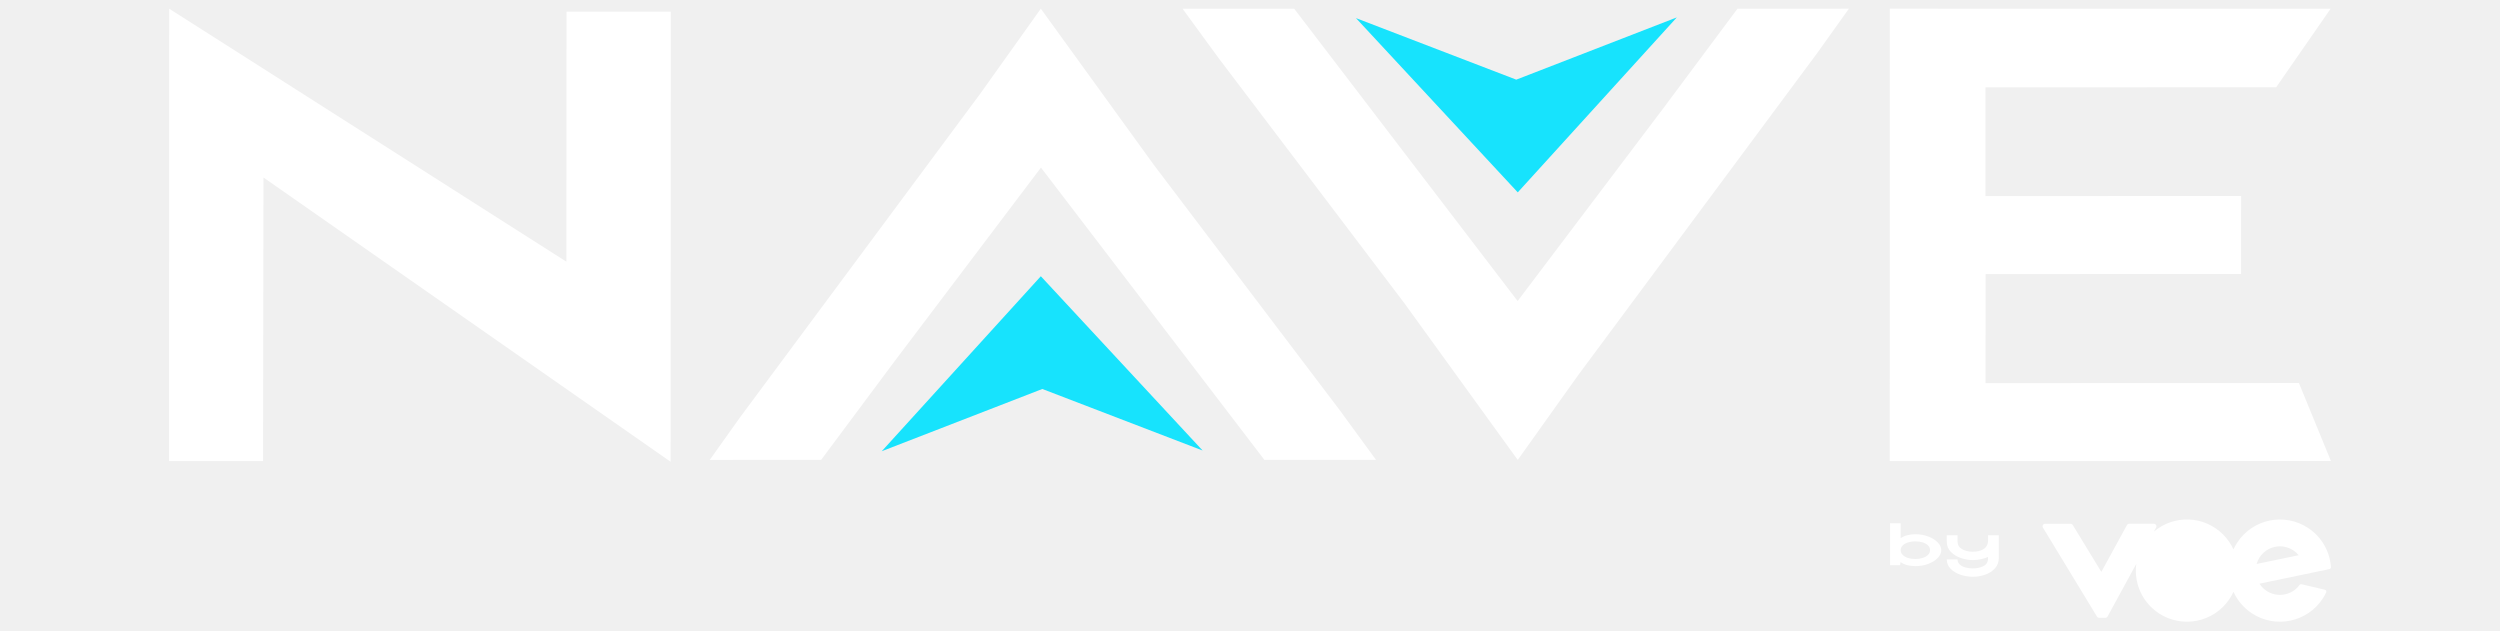
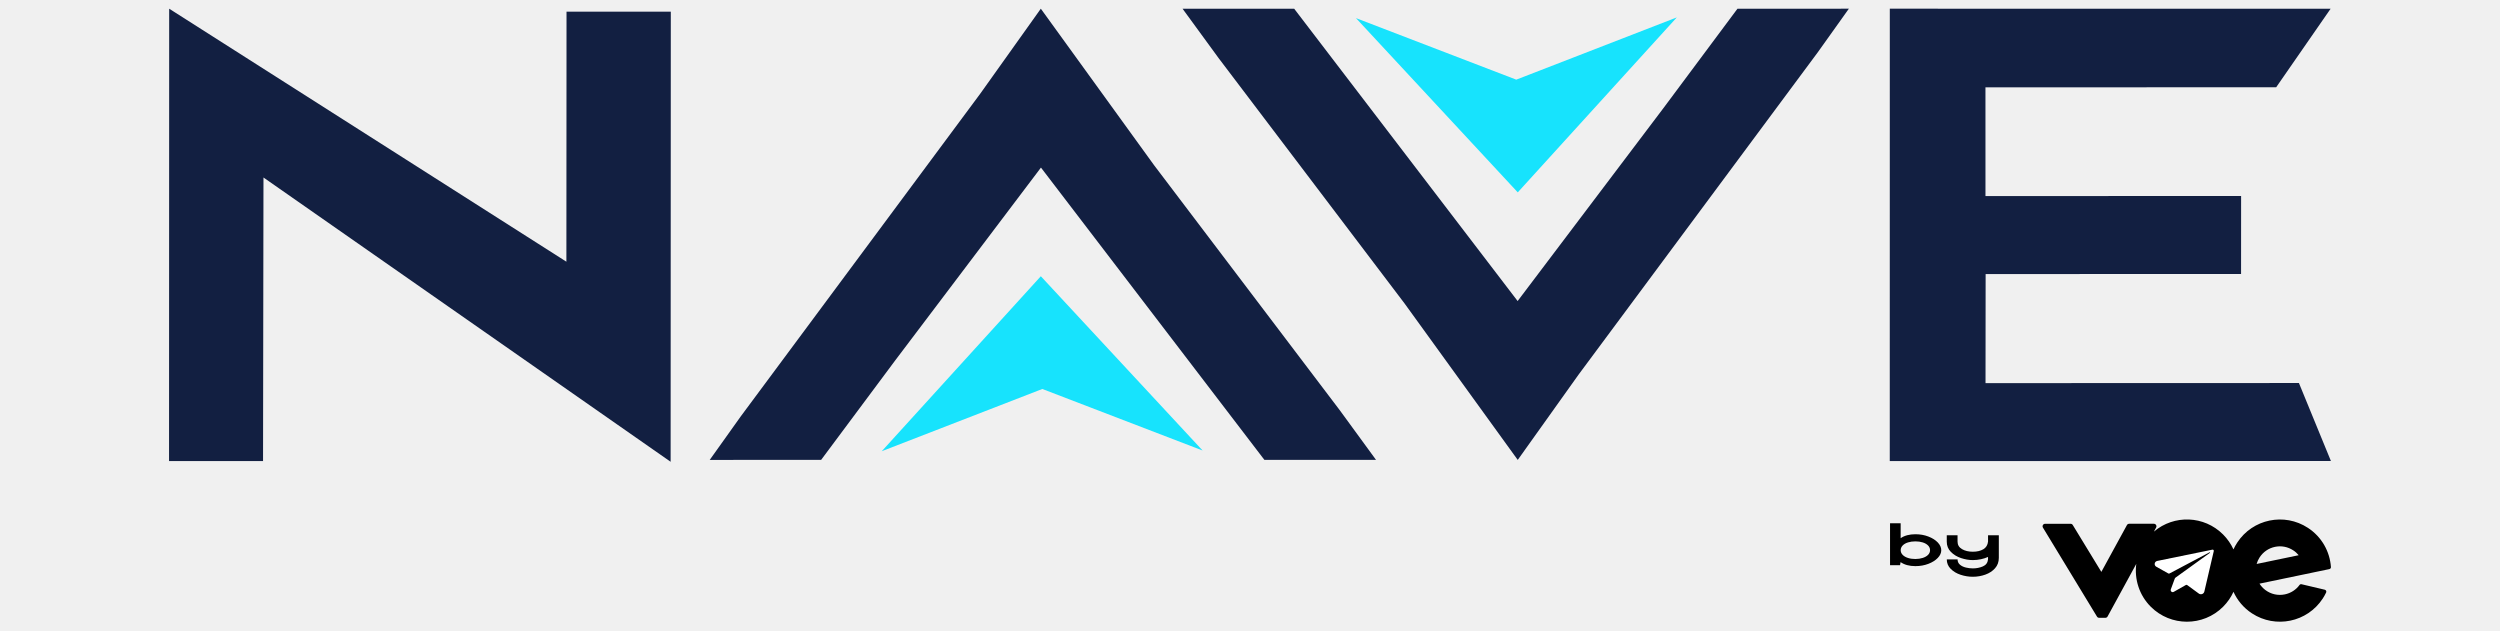
<svg xmlns="http://www.w3.org/2000/svg" id="Layer_1" version="1.1" viewBox="0 0 1150 290">
  <defs>
    <style>
      .st0 {
        fill: #fff;
      }

      .st1 {
+         fill: #121f41;
+       }
+ 
+       .st2 {
        fill: #17e3fd;
      }
    </style>
  </defs>
-   <polygon class="st0" points="1030.89 126.03 913.39 126.07 913.34 176.24 1057.51 176.19 1072.22 212.06 869.29 212.1 869.31 4 1072.08 4.02 1047.04 40.14 913.31 40.18 913.32 90.2 1030.91 90.15 1030.89 126.03" />
-   <polygon class="st0" points="121.2 81.65 121 212.09 77.76 212.1 77.82 4 260.54 120.38 260.6 5.36 308.57 5.36 308.49 212.42 121.2 81.65" />
+   <polygon class="st1" points="1030.89 126.03 913.39 126.07 913.34 176.24 1057.51 176.19 1072.22 212.06 869.29 212.1 869.31 4 1072.08 4.02 1047.04 40.14 913.31 40.18 913.32 90.2 1030.91 90.15 1030.89 126.03" />
+   <polygon class="st1" points="121.2 81.65 121 212.09 77.76 212.1 77.82 4 260.54 120.38 260.6 5.36 308.57 5.36 308.49 212.42 121.2 81.65" />
  <g>
-     <polygon class="st0" points="478.84 77.09 411.85 165.72 377.73 211.53 326.47 211.56 340.75 191.53 450.82 43.23 478.78 4 530.85 75.96 616.33 188.75 632.97 211.54 581.62 211.54 478.84 77.09" />
-     <polygon class="st1" points="479.47 178.93 405.61 207.56 478.78 127.07 553.2 207.24 479.47 178.93" />
+     <polygon class="st1" points="478.84 77.09 411.85 165.72 377.73 211.53 326.47 211.56 340.75 191.53 450.82 43.23 478.78 4 530.85 75.96 616.33 188.75 632.97 211.54 581.62 211.54 478.84 77.09" />
+     <polygon class="st2" points="479.47 178.93 405.61 207.56 478.78 127.07 553.2 207.24 479.47 178.93" />
  </g>
  <g>
-     <polygon class="st0" points="698.11 138.48 765.1 49.84 799.22 4.03 850.48 4 836.2 24.03 726.13 172.34 698.16 211.56 646.1 139.6 560.62 26.81 543.98 4.02 595.33 4.02 698.11 138.48" />
-     <polygon class="st1" points="697.48 36.64 771.34 8 698.17 88.49 623.75 8.33 697.48 36.64" />
+     <polygon class="st1" points="698.11 138.48 765.1 49.84 799.22 4.03 850.48 4 836.2 24.03 726.13 172.34 698.16 211.56 646.1 139.6 560.62 26.81 543.98 4.02 595.33 4.02 698.11 138.48" />
+     <polygon class="st2" points="697.48 36.64 771.34 8 698.17 88.49 623.75 8.33 697.48 36.64" />
  </g>
  <g>
-     <path class="st0" d="M1061.67,242.83c-5.44-3.57-11.8-4.59-17.68-3.37-5.89,1.22-11.31,4.7-14.87,10.14-.66,1.01-1.24,2.06-1.73,3.12-1.14-2.48-2.73-4.81-4.77-6.86-8.74-8.74-22.57-9.18-31.82-1.32l1.02-1.87c.43-.78-.14-1.74-1.03-1.74h-11.37c-.43,0-.82.23-1.03.61l-11.77,21.53-13.15-21.57c-.21-.35-.59-.56-1-.56h-11.71c-.92,0-1.48,1-1,1.78l24.85,40.91c.21.35.59.56,1,.56h2.85c.43,0,.83-.23,1.03-.61l13.2-24.19c-.92,7.01,1.31,14.36,6.68,19.72,9.14,9.14,24.05,9.2,33.25,0,2.05-2.05,3.64-4.38,4.78-6.87,1.78,3.91,4.65,7.38,8.49,9.9,5.42,3.55,11.78,4.58,17.68,3.35,5.88-1.22,11.31-4.69,14.87-10.12.6-.91,1.12-1.85,1.58-2.81.25-.53-.05-1.16-.62-1.29l-10.68-2.52c-.35-.08-.73.04-.94.34-1.63,2.23-4,3.75-6.73,4.32-3.19.66-6.43-.06-9.04-2.04-1.07-.82-1.95-1.8-2.64-2.89l20.42-4.25,5.6-1.17,6.11-1.27c.45-.09.76-.5.73-.95-.5-7.07-4.17-13.83-10.57-18.02ZM1038.05,259.42c.29-1.03.73-2.03,1.34-2.97,1.64-2.55,4.17-4.29,7.11-4.9,2.91-.61,5.89-.03,8.4,1.61.97.63,1.8,1.39,2.49,2.24l-19.34,4.02Z" />
-     <path class="st0" d="M992.29,258.05c-1.28.26-1.56,1.96-.43,2.62l5.58,3.13c.16.09.36.09.52,0l18.44-9.75c.16-.09.31.14.16.25l-15.81,11.4c-.17.12-.29.28-.36.48l-1.82,4.94c-.3.82.58,1.57,1.34,1.14l5.6-3.17c.19-.11.42-.09.59.03l5.37,3.93c.93.68,2.26.19,2.53-.94l4.34-18.62c.09-.38-.25-.73-.63-.65l-25.42,5.2Z" />
+     <path d="M1061.67,242.83c-5.44-3.57-11.8-4.59-17.68-3.37-5.89,1.22-11.31,4.7-14.87,10.14-.66,1.01-1.24,2.06-1.73,3.12-1.14-2.48-2.73-4.81-4.77-6.86-8.74-8.74-22.57-9.18-31.82-1.32l1.02-1.87c.43-.78-.14-1.74-1.03-1.74h-11.37c-.43,0-.82.23-1.03.61l-11.77,21.53-13.15-21.57c-.21-.35-.59-.56-1-.56h-11.71c-.92,0-1.48,1-1,1.78l24.85,40.91c.21.35.59.56,1,.56h2.85c.43,0,.83-.23,1.03-.61l13.2-24.19c-.92,7.01,1.31,14.36,6.68,19.72,9.14,9.14,24.05,9.2,33.25,0,2.05-2.05,3.64-4.38,4.78-6.87,1.78,3.91,4.65,7.38,8.49,9.9,5.42,3.55,11.78,4.58,17.68,3.35,5.88-1.22,11.31-4.69,14.87-10.12.6-.91,1.12-1.85,1.58-2.81.25-.53-.05-1.16-.62-1.29l-10.68-2.52c-.35-.08-.73.04-.94.34-1.63,2.23-4,3.75-6.73,4.32-3.19.66-6.43-.06-9.04-2.04-1.07-.82-1.95-1.8-2.64-2.89l20.42-4.25,5.6-1.17,6.11-1.27c.45-.09.76-.5.73-.95-.5-7.07-4.17-13.83-10.57-18.02h.01ZM1038.05,259.42c.29-1.03.73-2.03,1.34-2.97,1.64-2.55,4.17-4.29,7.11-4.9,2.91-.61,5.89-.03,8.4,1.61.97.63,1.8,1.39,2.49,2.24l-19.34,4.02Z" />
+     <path class="st0" d="M992.29,258.05c-1.28.26-1.56,1.96-.43,2.62l5.58,3.13c.16.09.36.09.52,0l18.44-9.75c.16-.09.31.14.16.25l-15.81,11.4c-.17.12-.29.28-.36.48l-1.82,4.94c-.3.82.58,1.57,1.34,1.14l5.6-3.17c.19-.11.42-.09.59.03l5.37,3.93c.93.68,2.26.19,2.53-.94l4.34-18.62c.09-.38-.25-.73-.63-.65l-25.42,5.2h0Z" />
  </g>
  <g>
-     <path class="st0" d="M874.27,258.57l-.25,1.43h-4.6v-19.29h4.88v6.86c1.76-1.21,4.02-1.82,6.78-1.82,2.15,0,4.14.35,5.96,1.05,1.83.7,3.27,1.61,4.34,2.74,1.07,1.13,1.6,2.32,1.6,3.57s-.53,2.41-1.6,3.53c-1.07,1.12-2.51,2.03-4.34,2.73-1.83.7-3.82,1.05-5.96,1.05-2.79,0-5.06-.62-6.81-1.85ZM875.23,255.25c.61.62,1.42,1.08,2.45,1.41s2.16.48,3.39.48,2.36-.17,3.39-.5c1.03-.33,1.85-.8,2.45-1.41.61-.61.91-1.32.91-2.15s-.3-1.55-.91-2.16c-.61-.62-1.42-1.08-2.45-1.41-1.03-.32-2.16-.48-3.39-.48s-2.36.16-3.39.48c-1.03.32-1.85.79-2.45,1.41s-.91,1.34-.91,2.16.3,1.55.91,2.16Z" />
-     <path class="st0" d="M895.51,246.22h4.96v2.89c0,1.52.68,2.69,2.04,3.48,1.36.8,3.02,1.2,4.99,1.2s3.54-.38,4.82-1.13c1.28-.75,2.01-1.94,2.18-3.55v-2.89h4.96v10.41c0,1.87-.58,3.46-1.74,4.77-1.16,1.3-2.65,2.28-4.48,2.93-1.83.65-3.74.98-5.74.98-1.89,0-3.76-.3-5.61-.91-1.85-.61-3.37-1.52-4.57-2.73-1.2-1.21-1.8-2.66-1.8-4.35h4.96c0,1.01.37,1.82,1.1,2.44.73.62,1.64,1.05,2.71,1.31,1.07.26,2.14.39,3.21.39,1.65,0,3.19-.3,4.61-.91,1.42-.61,2.22-1.68,2.38-3.22v-1.13c-.97.44-2.07.79-3.28,1.05-1.21.26-2.45.39-3.72.39-1.75,0-3.54-.31-5.4-.92-1.86-.62-3.42-1.56-4.68-2.84-1.27-1.28-1.9-2.85-1.9-4.73v-2.92Z" />
+     <path d="M874.27,258.57l-.25,1.43h-4.6v-19.29h4.88v6.86c1.76-1.21,4.02-1.82,6.78-1.82,2.15,0,4.14.35,5.96,1.05,1.83.7,3.27,1.61,4.34,2.74s1.6,2.32,1.6,3.57-.53,2.41-1.6,3.53c-1.07,1.12-2.51,2.03-4.34,2.73s-3.82,1.05-5.96,1.05c-2.79,0-5.06-.62-6.81-1.85h0ZM875.23,255.25c.61.62,1.42,1.08,2.45,1.41s2.16.48,3.39.48,2.36-.17,3.39-.5,1.85-.8,2.45-1.41c.61-.61.91-1.32.91-2.15s-.3-1.55-.91-2.16c-.61-.62-1.42-1.08-2.45-1.41-1.03-.32-2.16-.48-3.39-.48s-2.36.16-3.39.48c-1.03.32-1.85.79-2.45,1.41s-.91,1.34-.91,2.16.3,1.55.91,2.16h0Z" />
+     <path d="M895.51,246.22h4.96v2.89c0,1.52.68,2.69,2.04,3.48,1.36.8,3.02,1.2,4.99,1.2s3.54-.38,4.82-1.13,2.01-1.94,2.18-3.55v-2.89h4.96v10.41c0,1.87-.58,3.46-1.74,4.77-1.16,1.3-2.65,2.28-4.48,2.93-1.83.65-3.74.98-5.74.98-1.89,0-3.76-.3-5.61-.91-1.85-.61-3.37-1.52-4.57-2.73-1.2-1.21-1.8-2.66-1.8-4.35h4.96c0,1.01.37,1.82,1.1,2.44s1.64,1.05,2.71,1.31,2.14.39,3.21.39c1.65,0,3.19-.3,4.61-.91,1.42-.61,2.22-1.68,2.38-3.22v-1.13c-.97.44-2.07.79-3.28,1.05-1.21.26-2.45.39-3.72.39-1.75,0-3.54-.31-5.4-.92-1.86-.62-3.42-1.56-4.68-2.84-1.27-1.28-1.9-2.85-1.9-4.73v-2.92h0Z" />
  </g>
</svg>
